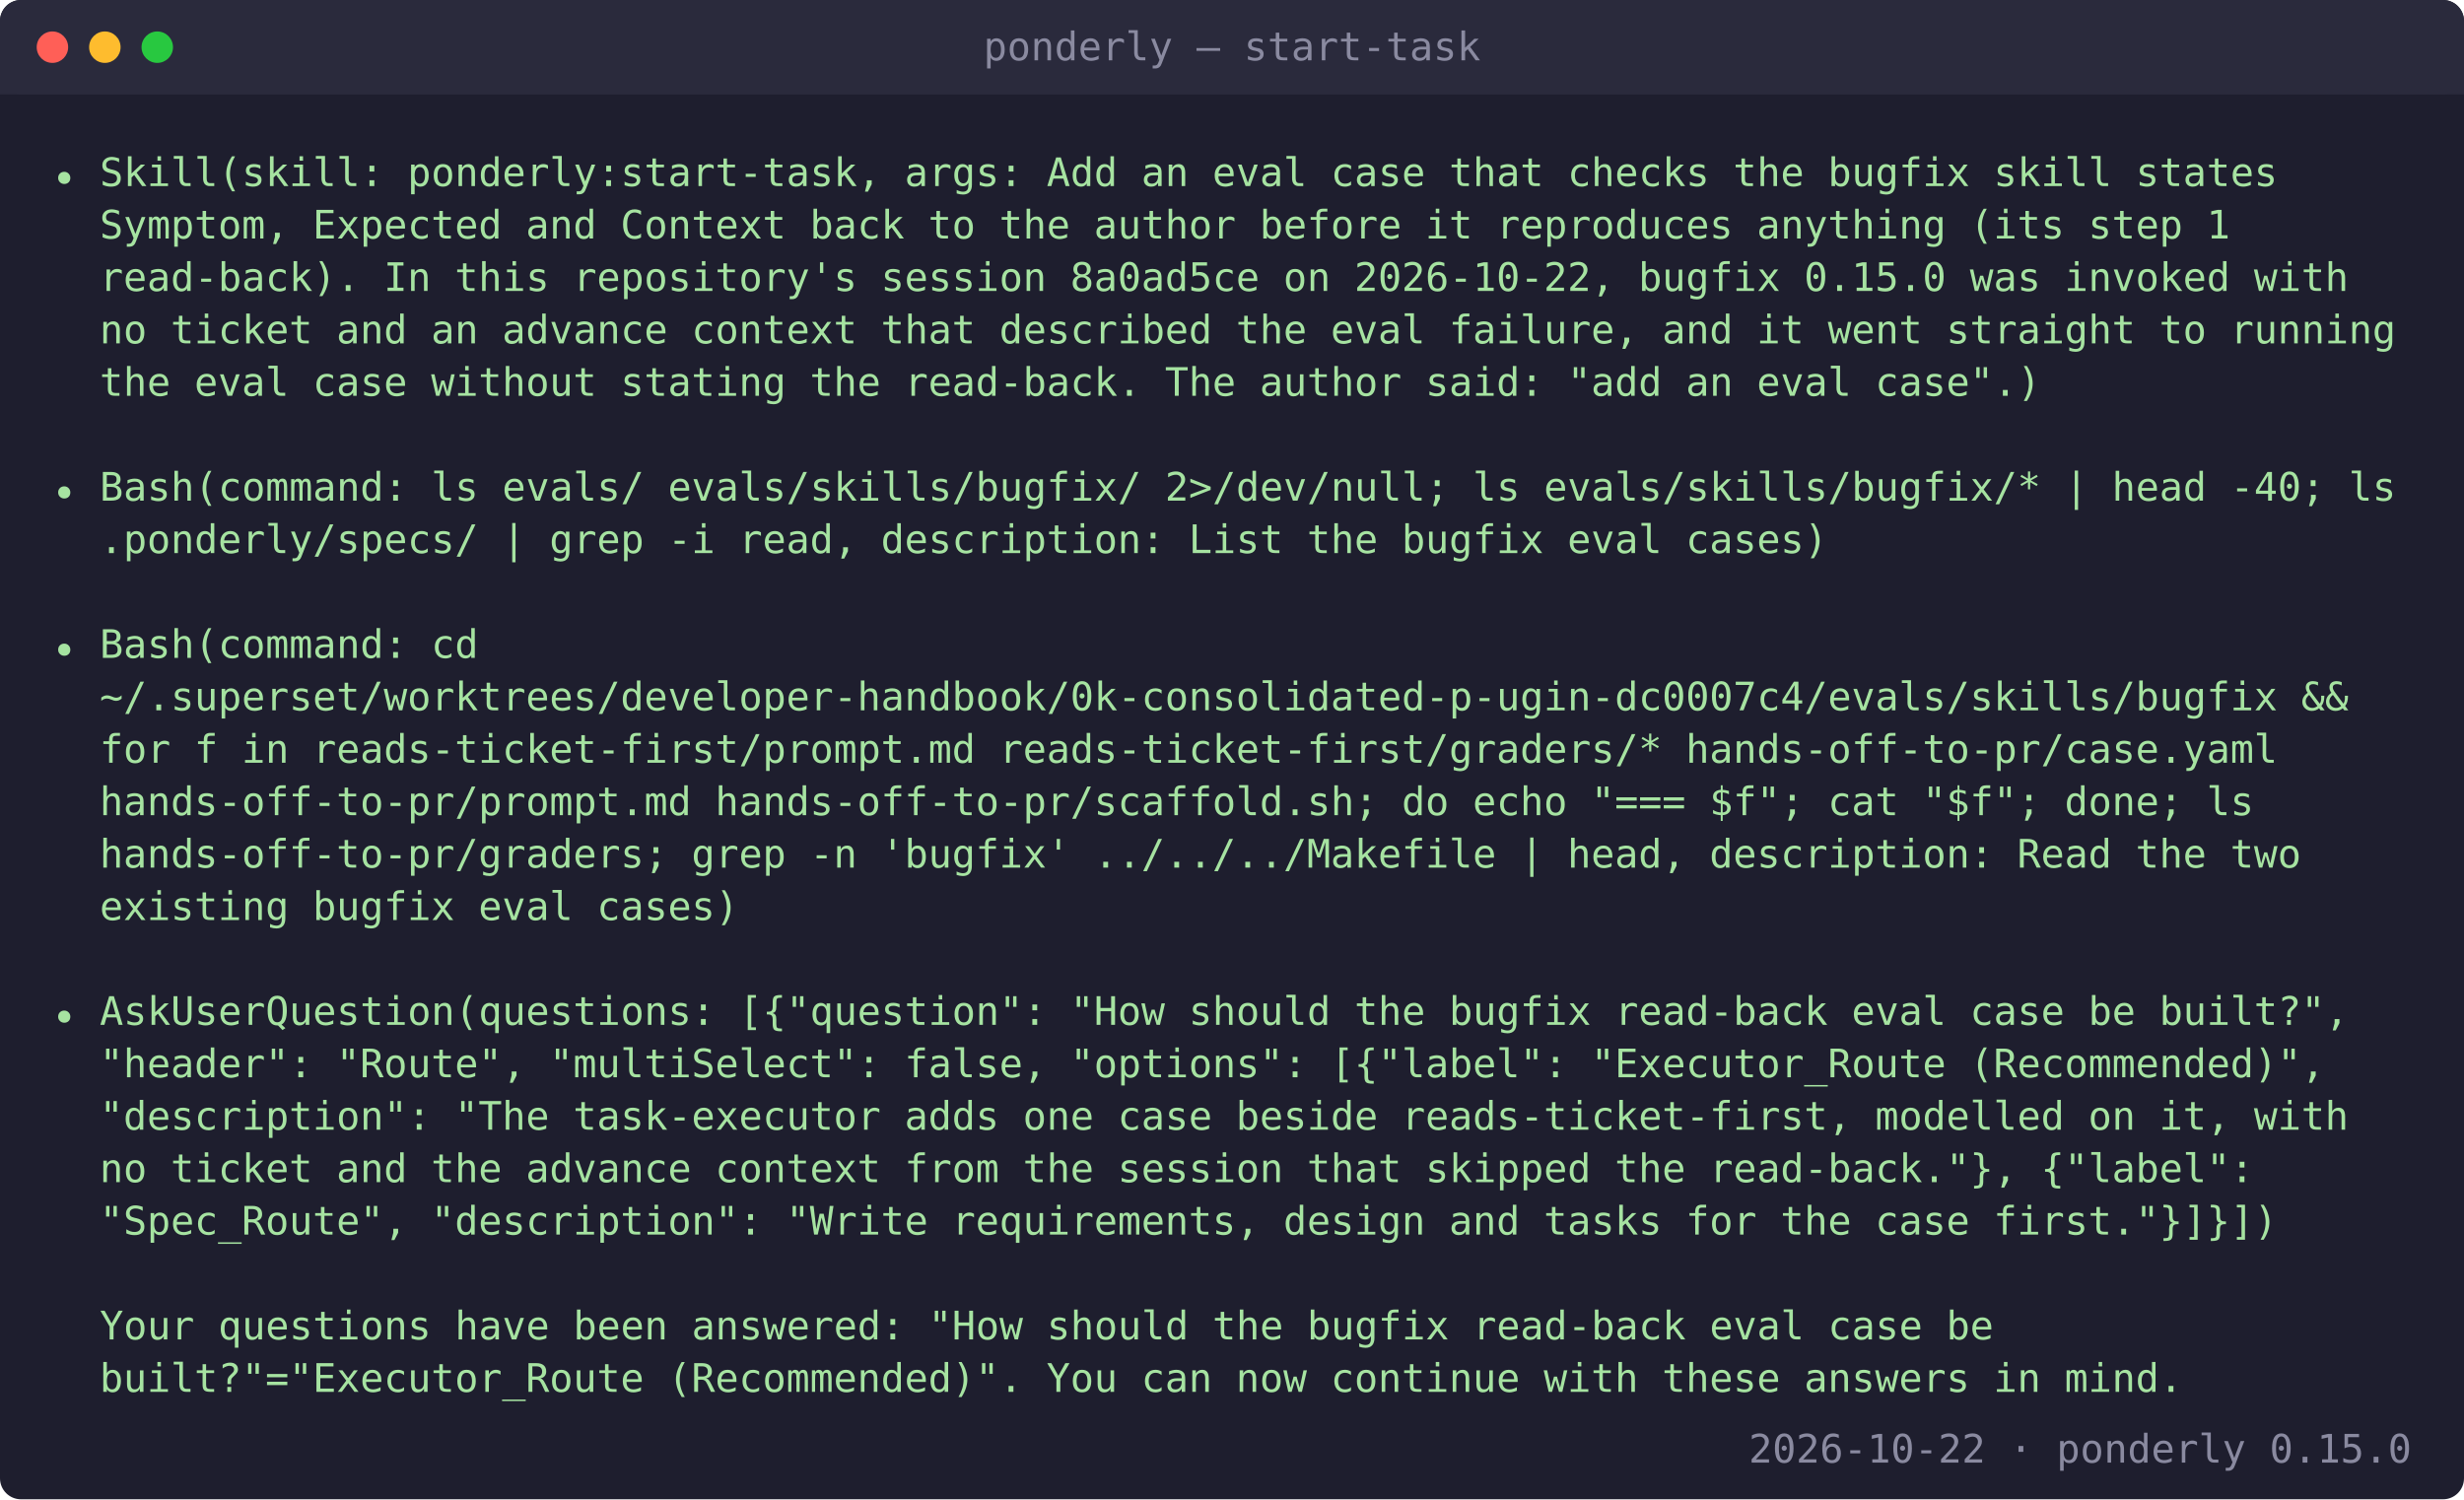
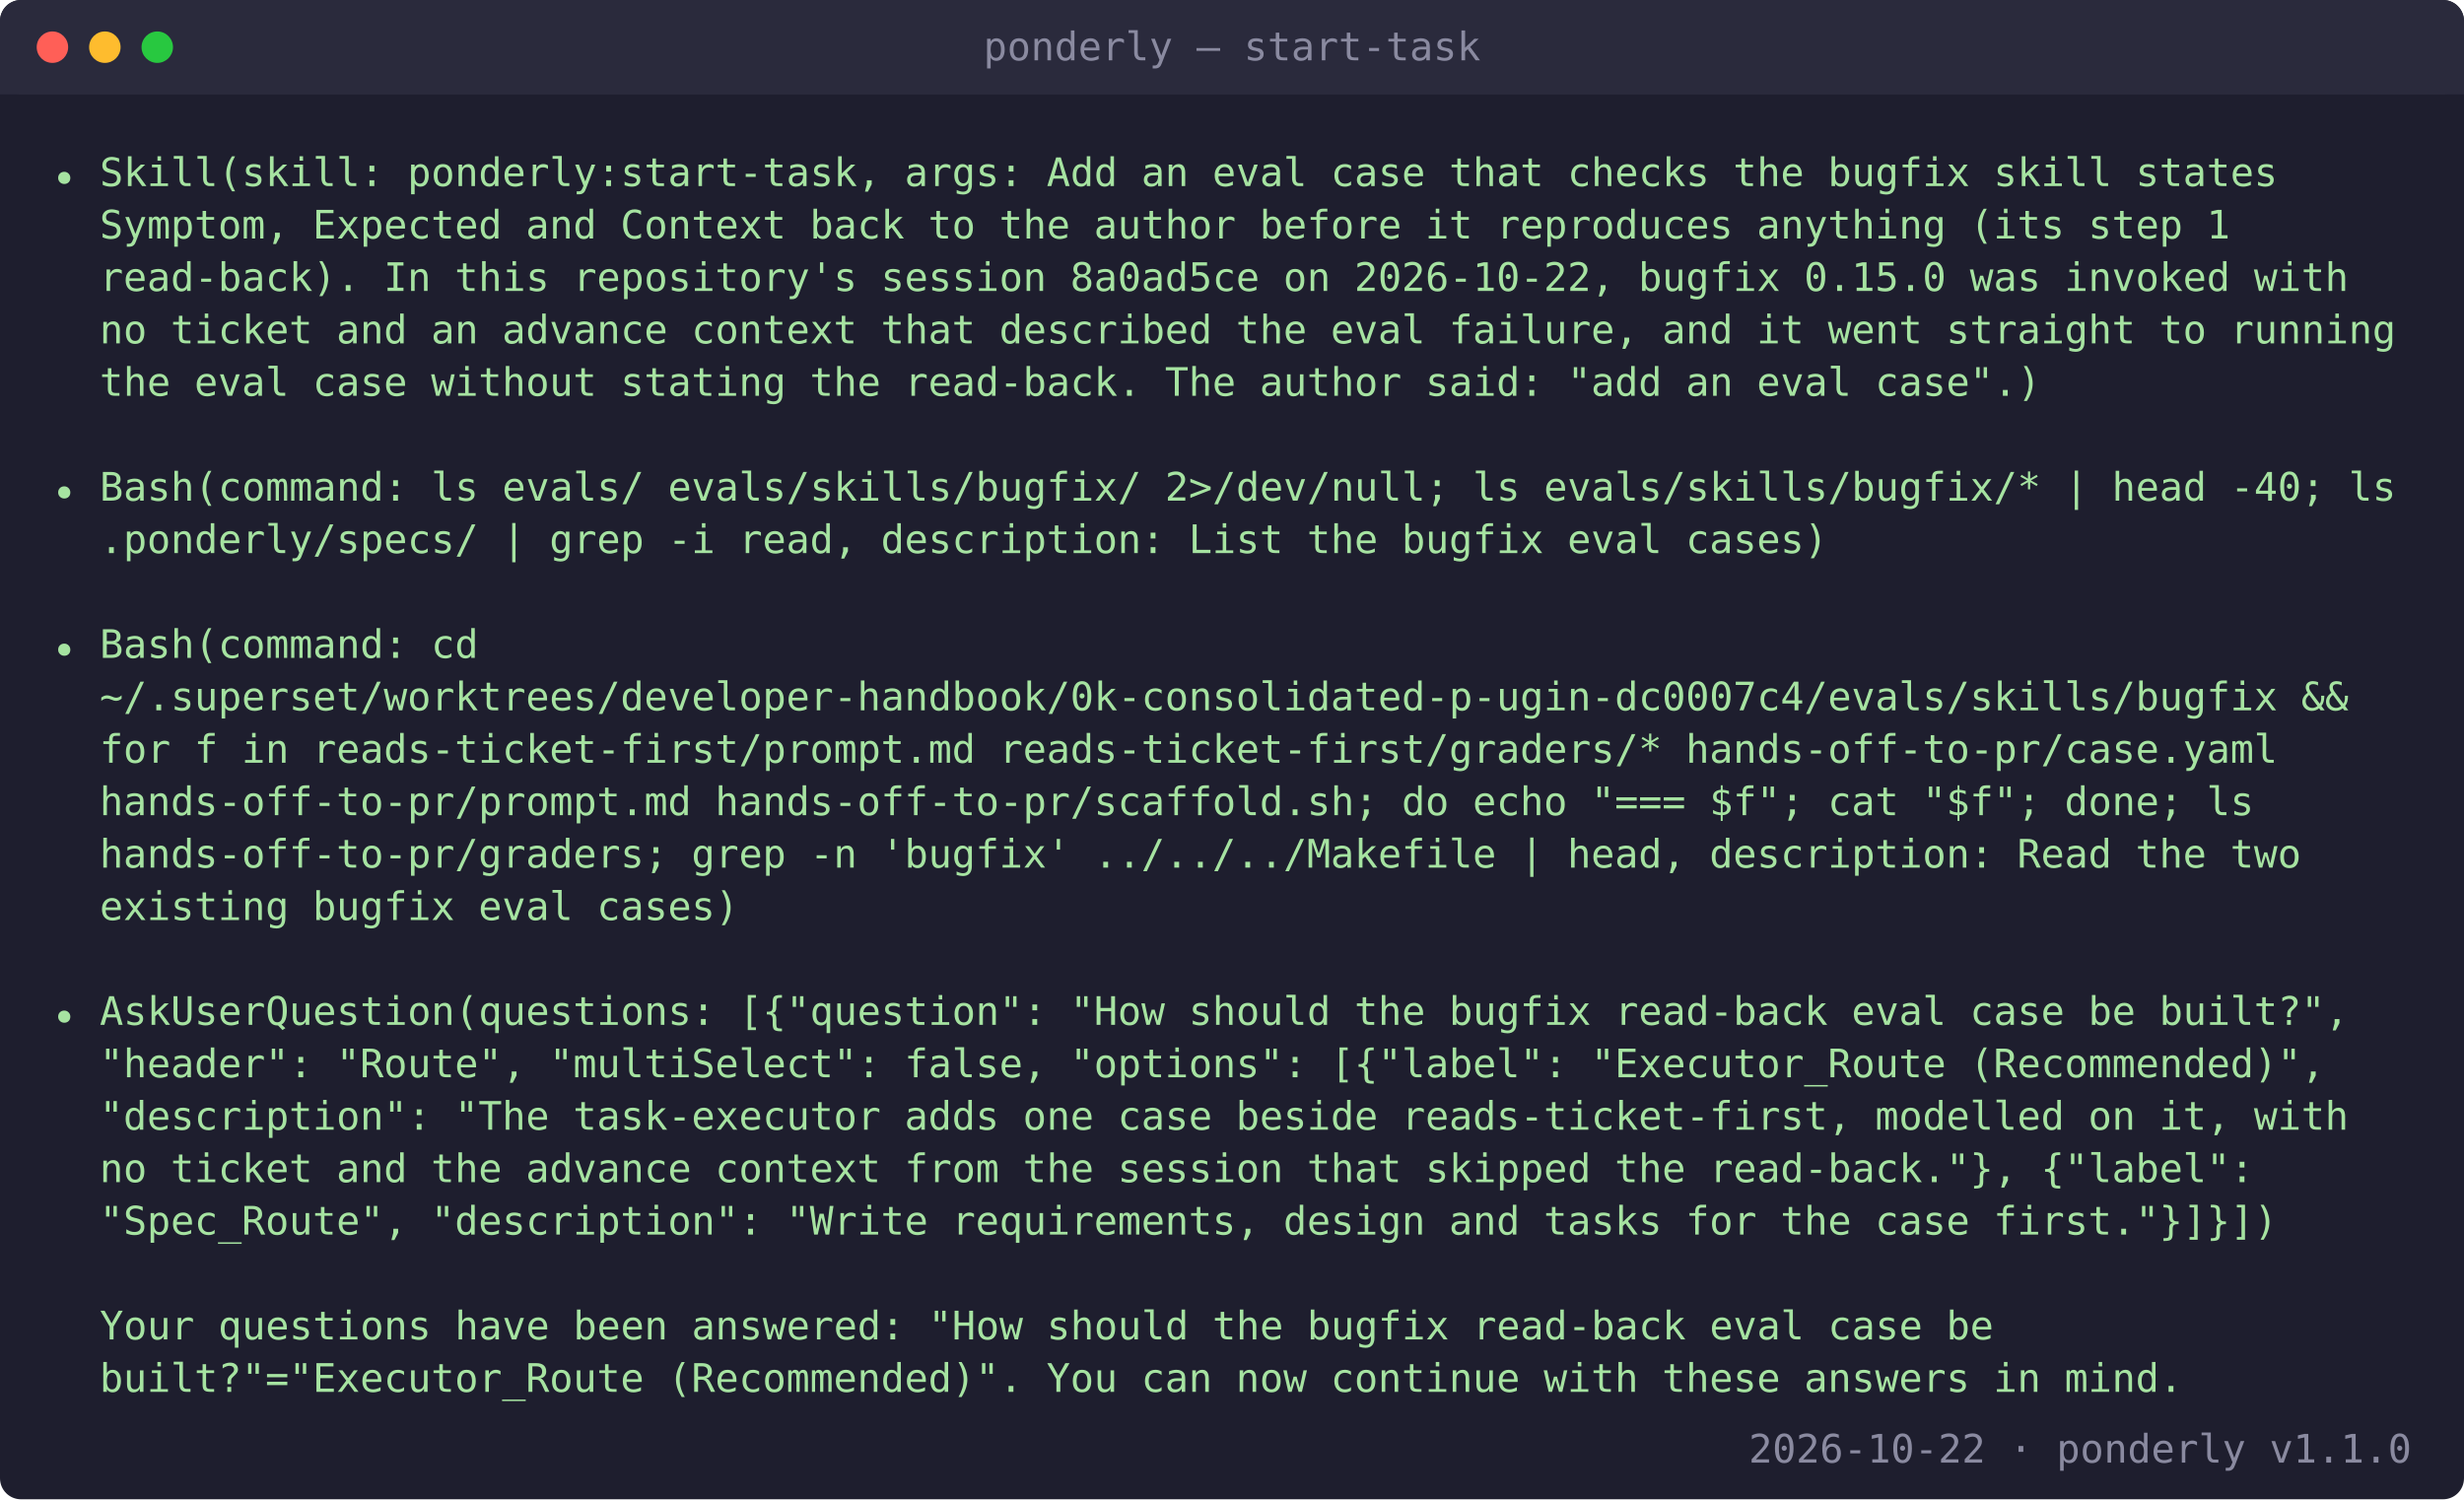
<svg xmlns="http://www.w3.org/2000/svg" width="940" height="572" viewBox="0 0 940 572" role="img">
  <rect width="940" height="572" rx="8" fill="#1e1e2e" />
  <rect width="940" height="36" rx="8" fill="#2a2a3c" />
  <rect y="28" width="940" height="8" fill="#2a2a3c" />
  <circle cx="20" cy="18" r="6" fill="#ff5f57" />
  <circle cx="40" cy="18" r="6" fill="#febc2e" />
  <circle cx="60" cy="18" r="6" fill="#28c840" />
  <g font-family="ui-monospace, SFMono-Regular, Menlo, Consolas, monospace" font-size="15">
    <text x="470" y="23" fill="#8a8aa0" text-anchor="middle" xml:space="preserve">ponderly — start-task</text>
    <text x="20" y="71" fill="#a6e3a1" xml:space="preserve">⏺ Skill(skill: ponderly:start-task, args: Add an eval case that checks the bugfix skill states </text>
    <text x="38" y="91" fill="#a6e3a1" xml:space="preserve">Symptom, Expected and Context back to the author before it reproduces anything (its step 1 </text>
    <text x="38" y="111" fill="#a6e3a1" xml:space="preserve">read-back). In this repository's session 8a0ad5ce on 2026-10-22, bugfix 0.15.0 was invoked with </text>
    <text x="38" y="131" fill="#a6e3a1" xml:space="preserve">no ticket and an advance context that described the eval failure, and it went straight to running </text>
    <text x="38" y="151" fill="#a6e3a1" xml:space="preserve">the eval case without stating the read-back. The author said: "add an eval case".)</text>
    <text x="20" y="171" fill="#a6e3a1" xml:space="preserve" />
    <text x="20" y="191" fill="#a6e3a1" xml:space="preserve">⏺ Bash(command: ls evals/ evals/skills/bugfix/ 2&gt;/dev/null; ls evals/skills/bugfix/* | head -40; ls </text>
    <text x="38" y="211" fill="#a6e3a1" xml:space="preserve">.ponderly/specs/ | grep -i read, description: List the bugfix eval cases)</text>
    <text x="20" y="231" fill="#a6e3a1" xml:space="preserve" />
    <text x="20" y="251" fill="#a6e3a1" xml:space="preserve">⏺ Bash(command: cd </text>
    <text x="38" y="271" fill="#a6e3a1" xml:space="preserve">~/.superset/worktrees/developer-handbook/0k-consolidated-p-ugin-dc0007c4/evals/skills/bugfix &amp;&amp; </text>
    <text x="38" y="291" fill="#a6e3a1" xml:space="preserve">for f in reads-ticket-first/prompt.md reads-ticket-first/graders/* hands-off-to-pr/case.yaml </text>
    <text x="38" y="311" fill="#a6e3a1" xml:space="preserve">hands-off-to-pr/prompt.md hands-off-to-pr/scaffold.sh; do echo "=== $f"; cat "$f"; done; ls </text>
    <text x="38" y="331" fill="#a6e3a1" xml:space="preserve">hands-off-to-pr/graders; grep -n 'bugfix' ../../../Makefile | head, description: Read the two </text>
    <text x="38" y="351" fill="#a6e3a1" xml:space="preserve">existing bugfix eval cases)</text>
    <text x="20" y="371" fill="#a6e3a1" xml:space="preserve" />
    <text x="20" y="391" fill="#a6e3a1" xml:space="preserve">⏺ AskUserQuestion(questions: [{"question": "How should the bugfix read-back eval case be built?", </text>
    <text x="38" y="411" fill="#a6e3a1" xml:space="preserve">"header": "Route", "multiSelect": false, "options": [{"label": "Executor_Route (Recommended)", </text>
    <text x="38" y="431" fill="#a6e3a1" xml:space="preserve">"description": "The task-executor adds one case beside reads-ticket-first, modelled on it, with </text>
    <text x="38" y="451" fill="#a6e3a1" xml:space="preserve">no ticket and the advance context from the session that skipped the read-back."}, {"label": </text>
    <text x="38" y="471" fill="#a6e3a1" xml:space="preserve">"Spec_Route", "description": "Write requirements, design and tasks for the case first."}]}])</text>
    <text x="20" y="491" fill="#a6e3a1" xml:space="preserve" />
    <text x="20" y="511" fill="#a6e3a1" xml:space="preserve">  Your questions have been answered: "How should the bugfix read-back eval case be </text>
    <text x="38" y="531" fill="#a6e3a1" xml:space="preserve">built?"="Executor_Route (Recommended)". You can now continue with these answers in mind.</text>
-     <text x="920" y="558" fill="#8a8aa0" text-anchor="end" xml:space="preserve">2026-10-22 · ponderly 0.15.0</text>
+     <text x="920" y="558" fill="#8a8aa0" text-anchor="end" xml:space="preserve">2026-10-22 · ponderly v1.1.0</text>
  </g>
</svg>
